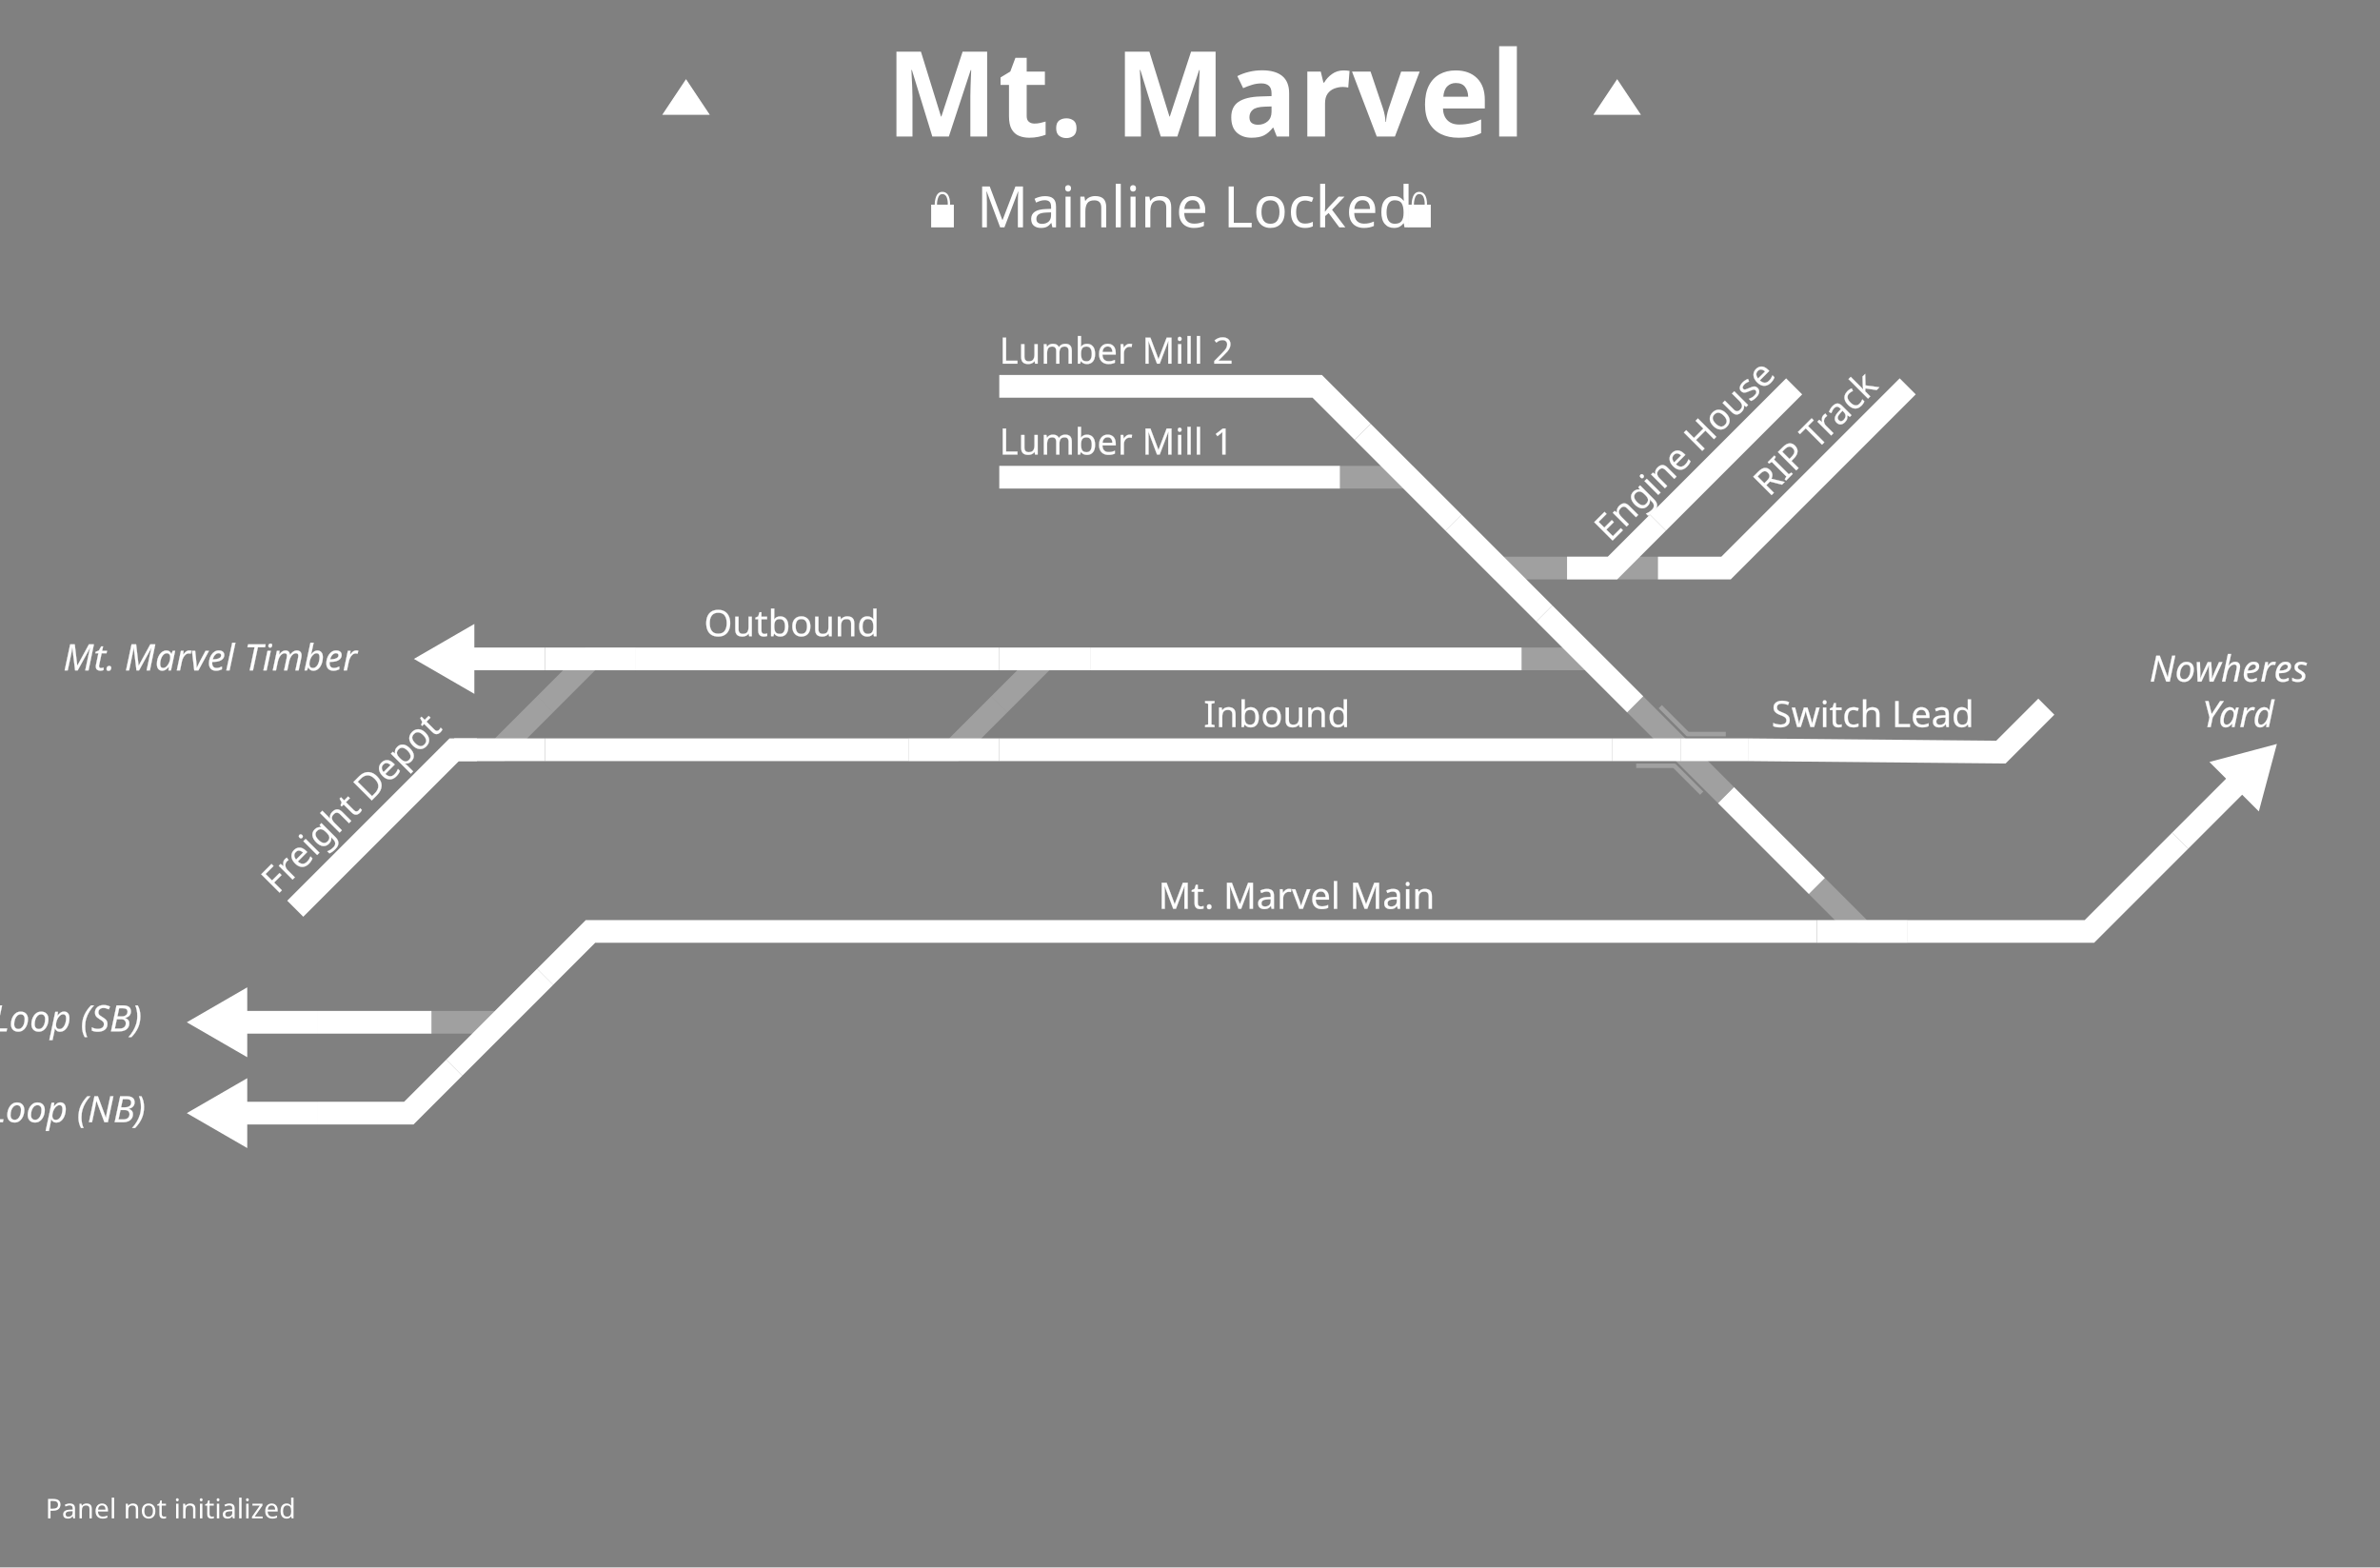
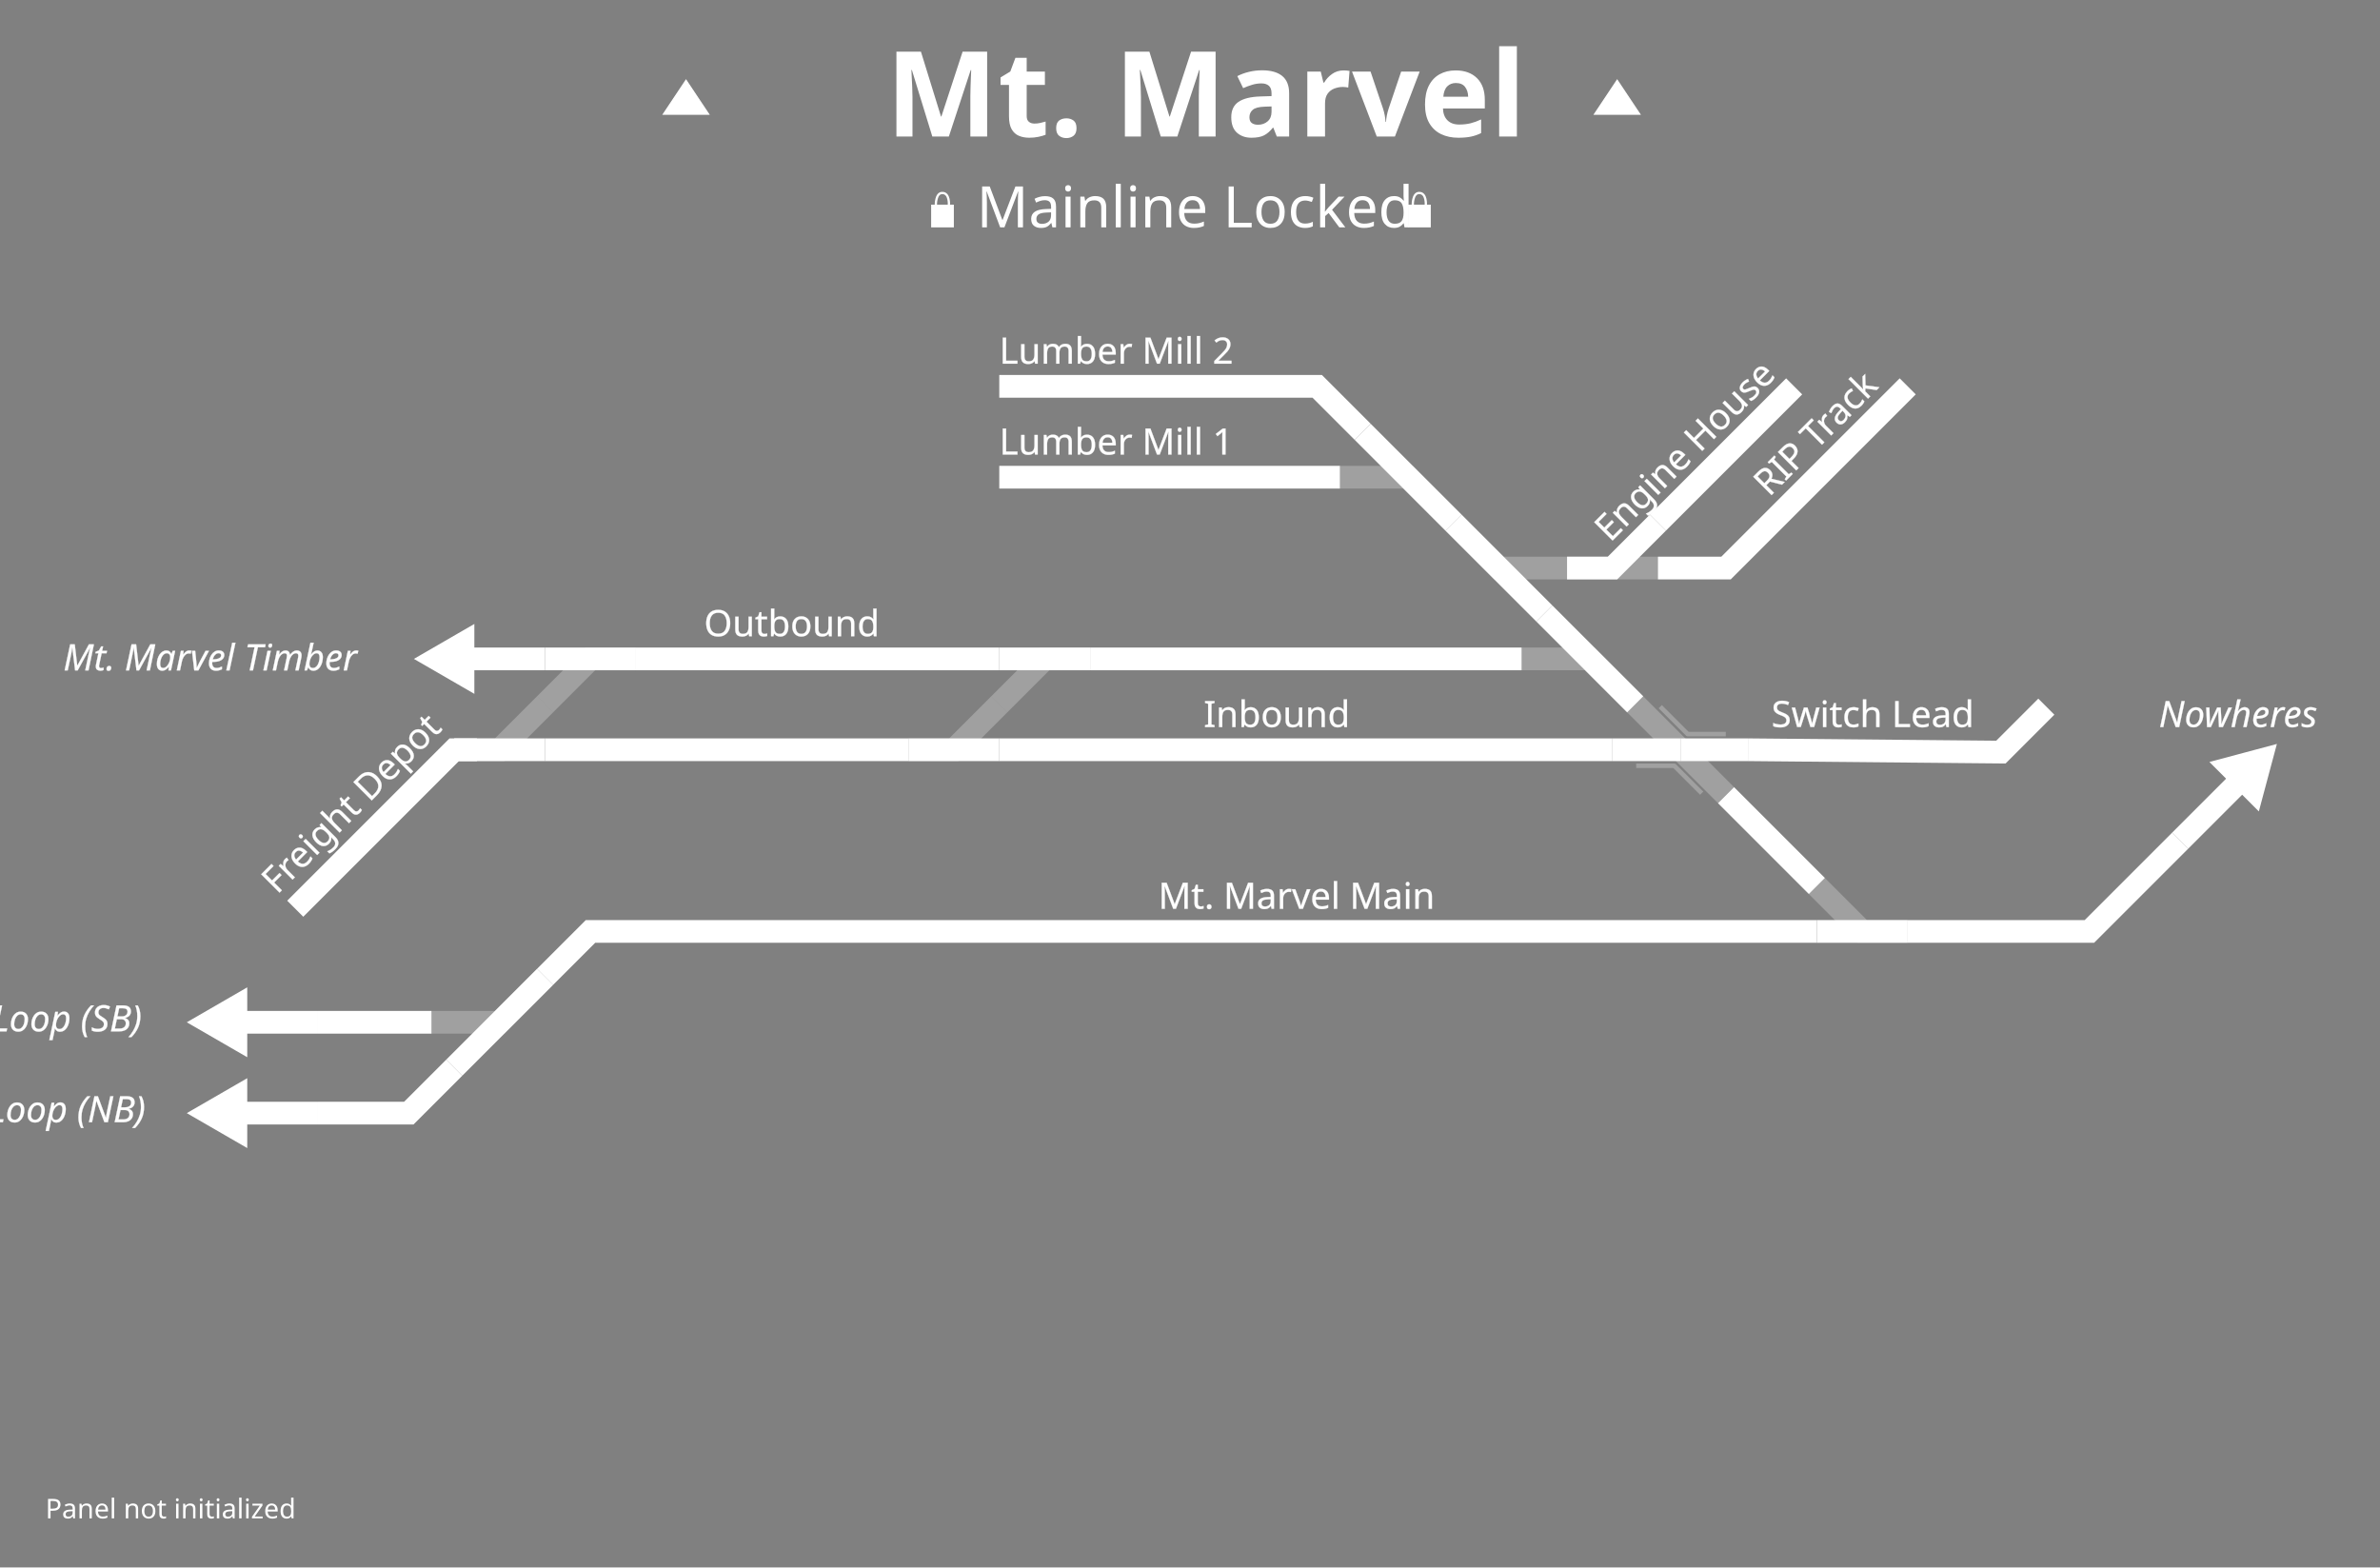
<svg xmlns="http://www.w3.org/2000/svg" xmlns:xlink="http://www.w3.org/1999/xlink" width="1047.958" height="690.115" id="svg2" version="1.1">
  <defs id="defs4">
    <linearGradient id="linearGradient5066">
      <stop style="stop-color:#000000;stop-opacity:0.188;" offset="0" id="stop5068" />
      <stop style="stop-color:#000000;stop-opacity:0;" offset="1" id="stop5070" />
    </linearGradient>
    <linearGradient id="linearGradient4692">
      <stop id="stop4694" offset="0" style="stop-color:#ffffff;stop-opacity:0.753;" />
      <stop id="stop4696" offset="1" style="stop-color:#ffffff;stop-opacity:0;" />
    </linearGradient>
    <linearGradient id="linearGradient4186">
      <stop style="stop-color:#808080;stop-opacity:1;" offset="0" id="stop4188" />
      <stop style="stop-color:#000000;stop-opacity:0;" offset="1" id="stop4190" />
    </linearGradient>
    <linearGradient id="linearGradient4137" paint="solid">
      <stop style="stop-color:#00ff00;stop-opacity:1;" offset="0" id="stop4139" />
    </linearGradient>
    <linearGradient xlink:href="#linearGradient4186" id="linearGradient4976" gradientUnits="userSpaceOnUse" x1="39.5" y1="75.114" x2="70.5" y2="75.114" />
    <linearGradient xlink:href="#linearGradient4186" id="linearGradient4978" gradientUnits="userSpaceOnUse" x1="39.5" y1="75.114" x2="70.5" y2="75.114" />
    <radialGradient xlink:href="#linearGradient4692" id="radialGradient5060" gradientUnits="userSpaceOnUse" cx="55" cy="75.114" fx="55" fy="75.114" r="15" />
    <radialGradient xlink:href="#linearGradient5066" id="radialGradient5064" gradientUnits="userSpaceOnUse" cx="55" cy="75.114" fx="55" fy="75.114" r="15" />
    <radialGradient xlink:href="#linearGradient4692" id="radialGradient4247" gradientUnits="userSpaceOnUse" cx="55" cy="75.114" fx="55" fy="75.114" r="15" />
    <radialGradient xlink:href="#linearGradient5066" id="radialGradient4249" gradientUnits="userSpaceOnUse" cx="55" cy="75.114" fx="55" fy="75.114" r="15" />
    <radialGradient xlink:href="#linearGradient5066" id="radialGradient4251" gradientUnits="userSpaceOnUse" cx="55" cy="75.114" fx="55" fy="75.114" r="15" />
    <linearGradient xlink:href="#linearGradient4186" id="linearGradient4253" gradientUnits="userSpaceOnUse" x1="39.5" y1="75.114" x2="70.5" y2="75.114" />
    <linearGradient xlink:href="#linearGradient4186" id="linearGradient4255" gradientUnits="userSpaceOnUse" x1="39.5" y1="75.114" x2="70.5" y2="75.114" />
    <marker orient="auto" refY="0" refX="0.6" id="TriangleAuthNBMarker" style="overflow:visible">
      <path id="TriangleAuthNBMarkerPath" d="m 5.77,0 -8.65,5 0,-10 8.65,5 z" style="fill:#00ff00;fill-rule:evenodd;stroke:#00ff00;stroke-width:1pt;marker-start:none" transform="scale(0.2,0.2)" />
    </marker>
    <marker orient="auto" refY="0" refX="-0.6" id="TriangleAuthSBMarker" style="overflow:visible">
      <path id="TriangleAuthSBMarkerPath" d="m 5.77,0 -8.65,5 0,-10 8.65,5 z" style="fill:#00ff00;fill-rule:evenodd;stroke:#00ff00;stroke-width:1pt;marker-start:none" transform="scale(-0.2,-0.2)" />
    </marker>
    <marker orient="auto" refY="0" refX="0.6" id="TriangleOccupiedNBMarker" style="overflow:visible">
      <path id="TriangleOccupiedNBMarkerPath" d="m 5.77,0 -8.65,5 0,-10 8.65,5 z" style="fill:#ff0000;fill-rule:evenodd;stroke:#ff0000;stroke-width:1pt;marker-start:none" transform="scale(0.2,0.2)" />
    </marker>
    <marker orient="auto" refY="0" refX="-0.6" id="TriangleOccupiedSBMarker" style="overflow:visible">
      <path id="TriangleOccupiedSBMarkerPath" d="m 5.77,0 -8.65,5 0,-10 8.65,5 z" style="fill:#ff0000;fill-rule:evenodd;stroke:#ff0000;stroke-width:1pt;marker-start:none" transform="scale(-0.2,-0.2)" />
    </marker>
    <marker orient="auto" refY="0" refX="0" id="TriangleOutM" style="overflow:visible">
      <path id="path4051" d="m 5.77,0 -8.65,5 0,-10 8.65,5 z" style="fill:#ffffff;fill-rule:evenodd;stroke:#ffffff;stroke-width:1pt;marker-start:none" transform="scale(0.25,0.25)" />
    </marker>
    <marker orient="auto" refY="0" refX="0" id="TriangleInM" style="overflow:visible">
      <path id="path4042" d="m 5.77,0 -8.65,5 0,-10 8.65,5 z" style="fill:#ffffff;fill-rule:evenodd;stroke:#ffffff;stroke-width:1pt;marker-start:none" transform="scale(-0.25,-0.25)" />
    </marker>
    <marker orient="auto" refY="0" refX="0" id="StopM" style="overflow:visible">
      <path id="path4078" d="M 0,5.65 0,-5.65" style="fill:none;stroke:#ffffff;stroke-width:2pt" transform="scale(0.4,0.4)" />
    </marker>
  </defs>
  <g id="backgroundLayer" transform="translate(0,-312.2474)">
    <rect style="fill:#808080;fill-opacity:1;fill-rule:evenodd;stroke:none" id="panelBackground" width="1047.958" height="690.115" x="0" y="312.247" />
  </g>
  <g id="textLayer" transform="translate(0,-3.979759)" style="display:inline">
    <text xml:space="preserve" style="font-size:52.338px;font-style:normal;font-variant:normal;font-weight:bold;font-stretch:normal;text-align:start;line-height:125%;letter-spacing:0px;word-spacing:0px;writing-mode:lr-tb;text-anchor:start;fill:#ffffff;fill-opacity:1;stroke:none;font-family:Trebuchet MS;-inkscape-font-specification:Trebuchet MS Bold" x="390" y="64.095" id="panelTitle">
      <tspan id="tspan3823" x="390" y="64.095">Mt. Marvel</tspan>
    </text>
    <text id="panelStatus" y="672.511" x="20" style="font-size:12px;font-style:normal;font-variant:normal;font-weight:normal;font-stretch:normal;text-align:start;line-height:125%;letter-spacing:0px;word-spacing:0px;writing-mode:lr-tb;text-anchor:start;fill:#ffffff;fill-opacity:1;stroke:none;font-family:Trebuchet MS;-inkscape-font-specification:Trebuchet MS" xml:space="preserve">
      <tspan y="672.511" x="20" id="tspanPanelStatus">Panel not initialized</tspan>
    </text>
    <path style="fill:#ffffff;fill-opacity:1;stroke:#ffffff;stroke-width:0.5px;stroke-linecap:butt;stroke-linejoin:miter;stroke-opacity:1" d="m 302.068,39.274 -10,15 20,0 z" id="leftLevelTriangle" />
    <use x="0" y="0" xlink:href="#leftLevelTriangle" id="rightLevelTriangle" transform="translate(410,9.8281146e-8)" width="1047.958" height="690.115" />
    <g id="mainlineLockedGroup" transform="translate(30,5.019e-4)">
      <text xml:space="preserve" style="font-size:25.23px;font-style:normal;font-variant:normal;font-weight:normal;font-stretch:normal;text-align:start;line-height:125%;letter-spacing:0px;word-spacing:0px;writing-mode:lr-tb;text-anchor:start;fill:#ffffff;fill-opacity:1;stroke:none;font-family:Trebuchet MS;-inkscape-font-specification:Trebuchet MS" x="400" y="104.094" id="mainlineLockedText">
        <tspan y="104.094" x="400" id="tspan3321">Mainline Locked</tspan>
      </text>
      <g id="leftLock">
        <rect id="lockBody" width="10" height="10" x="380" y="94.094" style="fill:#ffffff;fill-opacity:1;stroke:none" />
        <path style="fill:none;stroke:#ffffff;stroke-width:1px;stroke-linecap:butt;stroke-linejoin:miter;stroke-opacity:1" d="m 382.068,94.274 c 0,0 -0.12,-5.383 2.818,-5.323 3.358,-0.06 2.924,5.323 2.924,5.323" id="path4159" />
      </g>
      <use height="690.115" width="1047.958" transform="translate(210,1.3237304e-6)" id="rightLock" xlink:href="#leftLock" y="0" x="0" />
    </g>
  </g>
  <g id="industrialTrackLayer" transform="translate(0,-3.979759)" style="display:inline">
    <path style="fill:none;stroke:#ffffff;stroke-width:10;stroke-linecap:butt;stroke-linejoin:miter;stroke-miterlimit:4;stroke-opacity:1;stroke-dasharray:none;marker-start:url(#TriangleInM);display:inline" d="m 200,294.094 40,0" id="path3290" />
    <g style="display:inline" id="g3199" transform="matrix(1,0,0,-1,-280,828.189)">
      <path style="opacity:0.25;fill:none;stroke:#ffffff;stroke-width:10;stroke-linecap:butt;stroke-linejoin:miter;stroke-miterlimit:4;stroke-opacity:1;stroke-dasharray:none" d="m 520,514.095 20,20 20,0" id="TO442A.R" />
      <path id="TO442A.N" d="m 520,534.095 40,0" style="fill:none;stroke:#ffffff;stroke-width:10;stroke-linecap:butt;stroke-linejoin:miter;stroke-miterlimit:4;stroke-opacity:1;stroke-dasharray:none" />
    </g>
    <g style="display:inline" id="g4691" transform="matrix(-1,0,0,-1,970,868.189)">
      <g transform="matrix(-1,0,0,-1,540,1108.189)" id="g4675">
        <path style="opacity:0.25;fill:none;stroke:#ffffff;stroke-width:10;stroke-linecap:butt;stroke-linejoin:miter;stroke-miterlimit:4;stroke-opacity:1;stroke-dasharray:none;display:inline" d="m 290,554.095 20,20" id="TO449.N" />
        <path id="TO449.R" d="m 280,574.095 30,0" style="fill:none;stroke:#ffffff;stroke-width:10;stroke-linecap:butt;stroke-linejoin:miter;stroke-miterlimit:4;stroke-opacity:1;stroke-dasharray:none;display:inline" />
      </g>
      <g id="g4679" transform="translate(-80,-40)">
        <path style="opacity:0.25;fill:none;stroke:#ffffff;stroke-width:10;stroke-linecap:butt;stroke-linejoin:miter;stroke-miterlimit:4;stroke-opacity:1;stroke-dasharray:none;display:inline" d="m 290,554.095 20,20" id="TO448.R" />
        <path id="TO448.N" d="m 280,574.095 30,0" style="fill:none;stroke:#ffffff;stroke-width:10;stroke-linecap:butt;stroke-linejoin:miter;stroke-miterlimit:4;stroke-opacity:1;stroke-dasharray:none;display:inline" />
      </g>
      <path style="opacity:0.25;fill:none;stroke:#ffffff;stroke-width:2;stroke-linecap:butt;stroke-linejoin:round;stroke-miterlimit:4;stroke-opacity:1;stroke-dasharray:none;display:inline" d="m 238.964,553.058 -12.073,-12.073 -16.776,0" id="path4685" />
      <path id="path4689" d="m 220.709,514.961 12.073,12.073 16.776,0" style="opacity:0.25;fill:none;stroke:#ffffff;stroke-width:2;stroke-linecap:butt;stroke-linejoin:round;stroke-miterlimit:4;stroke-opacity:1;stroke-dasharray:none;display:inline" />
    </g>
    <g style="display:inline" id="g131" transform="matrix(-1,0,0,1,760,-200)">
      <path style="opacity:0.25;fill:none;stroke:#ffffff;stroke-width:10;stroke-linecap:butt;stroke-linejoin:miter;stroke-miterlimit:4;stroke-opacity:1;stroke-dasharray:none" d="m 520,514.095 20,20 20,0" id="TO442B.R" />
      <path id="TO442B.N" d="m 520,534.095 40,0" style="fill:none;stroke:#ffffff;stroke-width:10;stroke-linecap:butt;stroke-linejoin:miter;stroke-miterlimit:4;stroke-opacity:1;stroke-dasharray:none" />
    </g>
    <path id="track6Path" d="m 840,174.095 -80,80 -30,0" style="fill:none;stroke:#ffffff;stroke-width:10;stroke-linecap:butt;stroke-linejoin:miter;stroke-miterlimit:4;stroke-opacity:1;stroke-dasharray:none;display:inline" />
    <g style="display:inline" transform="matrix(-1,0,0,1,1250,-280)" id="g3489">
      <path style="opacity:0.25;fill:none;stroke:#ffffff;stroke-width:10;stroke-linecap:butt;stroke-linejoin:miter;stroke-miterlimit:4;stroke-opacity:1;stroke-dasharray:none" d="m 520,534.095 40,0" id="TO446.N" />
      <path id="TO446.R" d="m 520,514.095 20,20 20,0" style="fill:none;stroke:#ffffff;stroke-width:10;stroke-linecap:butt;stroke-linejoin:miter;stroke-miterlimit:4;stroke-opacity:1;stroke-dasharray:none" />
    </g>
    <path id="path3509" d="m 670,294.094 -190,0" style="fill:none;stroke:#ffffff;stroke-width:10;stroke-linecap:butt;stroke-linejoin:miter;stroke-miterlimit:4;stroke-opacity:1;stroke-dasharray:none;display:inline" />
    <path id="path3511" d="m 901.036,315.131 -20,20 L 770,334.094" style="fill:none;stroke:#ffffff;stroke-width:10;stroke-linecap:butt;stroke-linejoin:miter;stroke-miterlimit:4;stroke-opacity:1;stroke-dasharray:none;display:inline" />
    <path style="fill:none;stroke:#ffffff;stroke-width:10;stroke-linecap:butt;stroke-linejoin:miter;stroke-miterlimit:4;stroke-opacity:1;stroke-dasharray:none;display:inline" d="m 590,214.095 -150,0" id="path3513" />
    <path style="fill:none;stroke:#ffffff;stroke-width:10;stroke-linecap:butt;stroke-linejoin:miter;stroke-miterlimit:4;stroke-opacity:1;stroke-dasharray:none;display:inline" d="m 440,174.095 140,0 20,20" id="path3523" />
    <path style="fill:none;stroke:#ffffff;stroke-width:10;stroke-linecap:butt;stroke-linejoin:miter;stroke-miterlimit:4;stroke-opacity:1;stroke-dasharray:none;display:inline" d="m 710,334.094 -270,0" id="path3527" />
    <g style="display:inline" transform="matrix(0,1,1,0,125.9055,-225.9055)" id="g3465">
      <path id="TO447.R" d="m 520,544.095 0,30 20,20" style="opacity:0.25;fill:none;stroke:#ffffff;stroke-width:10;stroke-linecap:butt;stroke-linejoin:miter;stroke-miterlimit:4;stroke-opacity:1;stroke-dasharray:none" />
      <path style="fill:none;stroke:#ffffff;stroke-width:10;stroke-linecap:butt;stroke-linejoin:miter;stroke-miterlimit:4;stroke-opacity:1;stroke-dasharray:none" d="m 500,554.095 40,40" id="TO447.N" />
    </g>
    <g id="g4474" transform="matrix(1,0,0,-1,80,768.189)" style="display:inline">
      <path style="opacity:0.25;fill:none;stroke:#ffffff;stroke-width:10;stroke-linecap:butt;stroke-linejoin:miter;stroke-miterlimit:4;stroke-opacity:1;stroke-dasharray:none" d="m 510,554.095 30,0 20,-20" id="TO444.R" />
      <path id="TO444.N" d="m 520,574.095 40,-40" style="fill:none;stroke:#ffffff;stroke-width:10;stroke-linecap:butt;stroke-linejoin:miter;stroke-miterlimit:4;stroke-opacity:1;stroke-dasharray:none" />
    </g>
    <g transform="matrix(0,-1,-1,0,1174.094,754.0945)" id="g4480" style="display:inline">
      <path id="TO445.R" d="m 500,484.094 0,30 20,20" style="opacity:0.25;fill:none;stroke:#ffffff;stroke-width:10;stroke-linecap:butt;stroke-linejoin:miter;stroke-miterlimit:4;stroke-opacity:1;stroke-dasharray:none" />
      <path style="fill:none;stroke:#ffffff;stroke-width:10;stroke-linecap:butt;stroke-linejoin:miter;stroke-miterlimit:4;stroke-opacity:1;stroke-dasharray:none" d="m 480,494.094 40,40" id="TO445.N" />
    </g>
    <path id="path3272" d="m 790,174.095 -60,60" style="fill:none;stroke:#ffffff;stroke-width:10;stroke-linecap:butt;stroke-linejoin:miter;stroke-miterlimit:4;stroke-opacity:1;stroke-dasharray:none;display:inline" />
    <path id="path3282" d="m 210,334.094 -10,0 -70,70" style="fill:none;stroke:#ffffff;stroke-width:10;stroke-linecap:butt;stroke-linejoin:miter;stroke-miterlimit:4;stroke-opacity:1;stroke-dasharray:none;display:inline" />
    <path id="path3303" d="m 800,394.094 -40,-40" style="fill:none;stroke:#ffffff;stroke-width:10;stroke-linecap:butt;stroke-linejoin:miter;stroke-miterlimit:4;stroke-opacity:1;stroke-dasharray:none;display:inline" />
    <g style="display:inline" id="g3501" transform="translate(280,-120)">
      <path style="opacity:0.25;fill:none;stroke:#ffffff;stroke-width:10;stroke-linecap:butt;stroke-linejoin:miter;stroke-miterlimit:4;stroke-opacity:1;stroke-dasharray:none" d="m 520,514.095 20,20 20,0" id="TO425.R" />
      <path id="TO425.N" d="m 520,534.095 40,0" style="fill:none;stroke:#ffffff;stroke-width:10;stroke-linecap:butt;stroke-linejoin:miter;stroke-miterlimit:4;stroke-opacity:1;stroke-dasharray:none" />
    </g>
    <g transform="matrix(1,0,0,-1,-80,828.189)" id="g3124" style="display:inline">
      <path id="TO443A.N" d="m 520,514.095 20,20 20,0" style="opacity:0.25;fill:none;stroke:#ffffff;stroke-width:10;stroke-linecap:butt;stroke-linejoin:miter;stroke-miterlimit:4;stroke-opacity:1;stroke-dasharray:none" />
      <path style="fill:none;stroke:#ffffff;stroke-width:10;stroke-linecap:butt;stroke-linejoin:miter;stroke-miterlimit:4;stroke-opacity:1;stroke-dasharray:none" d="m 520,534.095 40,0" id="TO443A.R" />
    </g>
    <g transform="matrix(-1,0,0,1,960,-200)" id="g3130" style="display:inline">
      <path id="TO443B.N" d="m 520,514.095 20,20 20,0" style="opacity:0.25;fill:none;stroke:#ffffff;stroke-width:10;stroke-linecap:butt;stroke-linejoin:miter;stroke-miterlimit:4;stroke-opacity:1;stroke-dasharray:none" />
      <path style="fill:none;stroke:#ffffff;stroke-width:10;stroke-linecap:butt;stroke-linejoin:miter;stroke-miterlimit:4;stroke-opacity:1;stroke-dasharray:none" d="m 520,534.095 40,0" id="TO443B.R" />
    </g>
    <path style="fill:none;stroke:#ffffff;stroke-width:10;stroke-linecap:butt;stroke-linejoin:miter;stroke-miterlimit:4;stroke-opacity:1;stroke-dasharray:none;display:inline" d="m 440,294.094 -160,0" id="path3138" />
    <path id="path3140" d="m 400,334.094 -160,0" style="fill:none;stroke:#ffffff;stroke-width:10;stroke-linecap:butt;stroke-linejoin:miter;stroke-miterlimit:4;stroke-opacity:1;stroke-dasharray:none;display:inline" />
  </g>
  <g id="mainlineTrackLayer" transform="translate(0,-3.979759)" style="display:inline">
    <g style="display:inline" id="g3471" transform="translate(-350,-29.99999)">
      <path style="opacity:0.25;fill:none;stroke:#ffffff;stroke-width:10;stroke-linecap:butt;stroke-linejoin:miter;stroke-miterlimit:4;stroke-opacity:1;stroke-dasharray:none" d="m 540,484.094 30,0 20,-20" id="TO329.R" />
      <path id="TO329.N" d="m 550,504.094 40,-40" style="fill:none;stroke:#ffffff;stroke-width:10;stroke-linecap:butt;stroke-linejoin:miter;stroke-miterlimit:4;stroke-opacity:1;stroke-dasharray:none" />
    </g>
    <path id="path3525" d="m 140,494.094 40,0 20,-20" style="fill:none;stroke:#ffffff;stroke-width:10;stroke-linecap:butt;stroke-linejoin:miter;stroke-miterlimit:4;stroke-opacity:1;stroke-dasharray:none;display:inline" />
    <path id="path3531" d="m 100,454.094 40,0" style="fill:none;stroke:#ffffff;stroke-width:10;stroke-linecap:butt;stroke-linejoin:miter;stroke-miterlimit:4;stroke-opacity:1;stroke-dasharray:none;marker-start:url(#TriangleInM);display:inline" />
    <path style="fill:none;stroke:#ffffff;stroke-width:10;stroke-linecap:butt;stroke-linejoin:miter;stroke-miterlimit:4;stroke-opacity:1;stroke-dasharray:none;marker-start:url(#TriangleInM);display:inline" d="m 100,494.094 40,0" id="path4255" />
    <path id="path3515" d="m 990,344.094 -30,30" style="fill:none;stroke:#ffffff;stroke-width:10;stroke-linecap:butt;stroke-linejoin:miter;stroke-miterlimit:4;stroke-opacity:1;stroke-dasharray:none;marker-start:url(#TriangleInM);display:inline" />
    <path id="path3529" d="m 800,414.094 -540,0 -20,20" style="fill:none;stroke:#ffffff;stroke-width:10;stroke-linecap:butt;stroke-linejoin:miter;stroke-miterlimit:4;stroke-opacity:1;stroke-dasharray:none;display:inline" />
    <path style="fill:none;stroke:#ffffff;stroke-width:10;stroke-linecap:butt;stroke-linejoin:miter;stroke-miterlimit:4;stroke-opacity:1;stroke-dasharray:none;display:inline" d="m 960,374.094 -40,40 -80,0" id="path3563" />
    <path id="path3280" d="m 190,454.094 -50,0" style="fill:none;stroke:#ffffff;stroke-width:10;stroke-linecap:butt;stroke-linejoin:miter;stroke-miterlimit:4;stroke-opacity:1;stroke-dasharray:none;display:inline" />
  </g>
  <g id="mainlinePanelLinkLayer" transform="translate(0,-5.8839113e-5)" style="display:inline">
-     <a xlink:href="Kaos_Kalamazoo.svg" transform="translate(-196,328)" id="pasoLink" style="display:inline">
+     <a xlink:href="Kaos_Kalamazoo.svg" style="display:inline" id="pasoLink" transform="translate(-196,328)">
      <text xml:space="preserve" style="font-size:16px;font-style:italic;font-variant:normal;font-weight:normal;font-stretch:normal;text-align:center;line-height:125%;letter-spacing:0px;word-spacing:0px;writing-mode:lr-tb;text-anchor:middle;fill:#ffffff;fill-opacity:1;stroke:#ffffff;stroke-width:0.1;stroke-miterlimit:4;stroke-opacity:1;stroke-dasharray:none;font-family:Trebuchet MS;-inkscape-font-specification:Trebuchet MS Italic" x="240" y="126.115" id="text3120">
        <tspan x="240" y="126.115" id="tspan3417">Loop (SB)</tspan>
      </text>
    </a>
-     <a xlink:href="NowheresYard.svg" style="display:inline" id="a3517" transform="translate(750,184)">
-       <text id="text3519" y="116.115" x="250" style="font-size:16px;font-style:italic;font-variant:normal;font-weight:normal;font-stretch:normal;text-align:center;line-height:125%;letter-spacing:0px;word-spacing:0px;writing-mode:lr-tb;text-anchor:middle;fill:#ffffff;fill-opacity:1;stroke:#ffffff;stroke-width:0.1;stroke-miterlimit:4;stroke-opacity:1;stroke-dasharray:none;font-family:Trebuchet MS;-inkscape-font-specification:Trebuchet MS Italic" xml:space="preserve">
-         <tspan id="tspan3521" y="116.115" x="250">Nowheres</tspan>
-         <tspan y="136.115" x="250" id="tspan3293">Yard</tspan>
-       </text>
-     </a>
-     <a xlink:href="Kaos_Kalamazoo.svg" style="display:inline" id="a3284" transform="translate(-196,368)">
+     <a xlink:href="NPF.svg" transform="translate(750,184)" id="a3517" style="display:inline">
+       <text id="text3519" y="136.115" x="250" style="font-size:16px;font-style:italic;font-variant:normal;font-weight:normal;font-stretch:normal;text-align:center;line-height:125%;letter-spacing:0px;word-spacing:0px;writing-mode:lr-tb;text-anchor:middle;fill:#ffffff;fill-opacity:1;stroke:#ffffff;stroke-width:0.1;stroke-miterlimit:4;stroke-opacity:1;stroke-dasharray:none;font-family:Trebuchet MS;-inkscape-font-specification:Trebuchet MS Italic" xml:space="preserve">
+         <tspan y="136.115" x="250" id="tspan3293">Nowheres</tspan>
+       </text>
+     </a>
+     <a xlink:href="Kaos_Kalamazoo.svg" transform="translate(-196,368)" id="a3284" style="display:inline">
      <text id="text3286" y="126.115" x="240" style="font-size:16px;font-style:italic;font-variant:normal;font-weight:normal;font-stretch:normal;text-align:center;line-height:125%;letter-spacing:0px;word-spacing:0px;writing-mode:lr-tb;text-anchor:middle;fill:#ffffff;fill-opacity:1;stroke:#ffffff;stroke-width:0.1;stroke-miterlimit:4;stroke-opacity:1;stroke-dasharray:none;font-family:Trebuchet MS;-inkscape-font-specification:Trebuchet MS Italic" xml:space="preserve">
        <tspan id="tspan3288" y="126.115" x="240">Loop (NB)</tspan>
      </text>
    </a>
  </g>
  <g id="industrialPanelLinkLayer" transform="translate(0,-5.0883911e-4)" style="display:inline">
-     <a xlink:href="MtMarvelTimber.svg" style="display:inline" id="a3534" transform="translate(-128.9636,169.0369)">
+     <a xlink:href="MtMarvelTimber.svg" transform="translate(-128.9636,169.0369)" id="a3534" style="display:inline">
      <text id="text3536" y="126.115" x="234" style="font-size:16px;font-style:italic;font-variant:normal;font-weight:normal;font-stretch:normal;text-align:center;line-height:125%;letter-spacing:0px;word-spacing:0px;writing-mode:lr-tb;text-anchor:middle;fill:#ffffff;fill-opacity:1;stroke:#ffffff;stroke-width:0.1;stroke-miterlimit:4;stroke-opacity:1;stroke-dasharray:none;font-family:Trebuchet MS;-inkscape-font-specification:Trebuchet MS Italic" xml:space="preserve">
        <tspan id="tspan3538" y="126.115" x="234"> Mt. Marvel Timber</tspan>
      </text>
    </a>
  </g>
  <g id="trackNameLayer" transform="translate(0,-5.8839113e-5)" style="display:inline">
    <text id="text3302" y="280.115" x="310" style="font-size:16px;font-style:normal;font-variant:normal;font-weight:normal;font-stretch:normal;text-align:start;line-height:125%;letter-spacing:0px;word-spacing:0px;writing-mode:lr-tb;text-anchor:start;fill:#ffffff;fill-opacity:1;stroke:#ffffff;stroke-width:0.1;stroke-miterlimit:4;stroke-opacity:1;stroke-dasharray:none;font-family:Trebuchet MS;-inkscape-font-specification:Trebuchet MS" xml:space="preserve">
      <tspan y="280.115" x="310" id="tspan3304">Outbound</tspan>
    </text>
    <text xml:space="preserve" style="font-size:16px;font-style:normal;font-variant:normal;font-weight:normal;font-stretch:normal;text-align:start;line-height:125%;letter-spacing:0px;word-spacing:0px;writing-mode:lr-tb;text-anchor:start;fill:#ffffff;fill-opacity:1;stroke:#ffffff;stroke-width:0.1;stroke-miterlimit:4;stroke-opacity:1;stroke-dasharray:none;font-family:Trebuchet MS;-inkscape-font-specification:Trebuchet MS" x="530" y="320.115" id="text3543">
      <tspan id="tspan3545" x="530" y="320.115">Inbound</tspan>
    </text>
    <text id="text3547" y="160.115" x="440" style="font-size:16px;font-style:normal;font-variant:normal;font-weight:normal;font-stretch:normal;text-align:start;line-height:125%;letter-spacing:0px;word-spacing:0px;writing-mode:lr-tb;text-anchor:start;fill:#ffffff;fill-opacity:1;stroke:#ffffff;stroke-width:0.1;stroke-miterlimit:4;stroke-opacity:1;stroke-dasharray:none;font-family:Trebuchet MS;-inkscape-font-specification:Trebuchet MS" xml:space="preserve">
      <tspan y="160.115" x="440" id="tspan3549">Lumber Mill 2</tspan>
    </text>
    <text xml:space="preserve" style="font-size:16px;font-style:normal;font-variant:normal;font-weight:normal;font-stretch:normal;text-align:start;line-height:125%;letter-spacing:0px;word-spacing:0px;writing-mode:lr-tb;text-anchor:start;fill:#ffffff;fill-opacity:1;stroke:#ffffff;stroke-width:0.1;stroke-miterlimit:4;stroke-opacity:1;stroke-dasharray:none;font-family:Trebuchet MS;-inkscape-font-specification:Trebuchet MS" x="440" y="200.115" id="text3551">
      <tspan id="tspan3553" x="440" y="200.115">Lumber Mill 1</tspan>
    </text>
    <text id="text3555" y="400.115" x="510" style="font-size:16px;font-style:normal;font-variant:normal;font-weight:normal;font-stretch:normal;text-align:start;line-height:125%;letter-spacing:0px;word-spacing:0px;writing-mode:lr-tb;text-anchor:start;fill:#ffffff;fill-opacity:1;stroke:#ffffff;stroke-width:0.1;stroke-miterlimit:4;stroke-opacity:1;stroke-dasharray:none;font-family:Trebuchet MS;-inkscape-font-specification:Trebuchet MS" xml:space="preserve">
      <tspan y="400.115" x="510" id="tspan3557">Mt. Marvel Main</tspan>
    </text>
    <text xml:space="preserve" style="font-size:16px;font-style:normal;font-variant:normal;font-weight:normal;font-stretch:normal;text-align:start;line-height:125%;letter-spacing:0px;word-spacing:0px;writing-mode:lr-tb;text-anchor:start;fill:#ffffff;fill-opacity:1;stroke:#ffffff;stroke-width:0.1;stroke-miterlimit:4;stroke-opacity:1;stroke-dasharray:none;font-family:Trebuchet MS;-inkscape-font-specification:Trebuchet MS" x="780" y="320.115" id="text3559">
      <tspan id="tspan3561" x="780" y="320.115">Switch Lead</tspan>
    </text>
    <text xml:space="preserve" style="font-size:16px;font-style:normal;font-variant:normal;font-weight:normal;font-stretch:normal;text-align:start;line-height:125%;letter-spacing:0px;word-spacing:0px;writing-mode:lr-tb;text-anchor:start;fill:#ffffff;fill-opacity:1;stroke:#ffffff;stroke-width:0.1;stroke-miterlimit:4;stroke-opacity:1;stroke-dasharray:none;font-family:Trebuchet MS;-inkscape-font-specification:Trebuchet MS" x="332.259" y="670.367" id="text3295" transform="matrix(0.7071068,-0.7071068,0.7071068,0.7071068,0,0)">
      <tspan id="tspan3297" x="332.259" y="670.367" style="stroke-width:0.1">Engine House</tspan>
    </text>
    <text transform="matrix(0.7071068,-0.7071068,0.7071068,0.7071068,0,0)" id="text3299" y="705.722" x="395.899" style="font-size:16px;font-style:normal;font-variant:normal;font-weight:normal;font-stretch:normal;text-align:start;line-height:125%;letter-spacing:0px;word-spacing:0px;writing-mode:lr-tb;text-anchor:start;fill:#ffffff;fill-opacity:1;stroke:#ffffff;stroke-width:0.1;stroke-miterlimit:4;stroke-opacity:1;stroke-dasharray:none;font-family:Trebuchet MS;-inkscape-font-specification:Trebuchet MS" xml:space="preserve">
      <tspan style="stroke-width:0.1" y="705.722" x="395.899" id="tspan3301">RIP Track</tspan>
    </text>
    <text transform="matrix(0.7071068,-0.7071068,0.7071068,0.7071068,0,0)" id="text3383" y="364.948" x="-192.414" style="font-size:16px;font-style:normal;font-variant:normal;font-weight:normal;font-stretch:normal;text-align:start;line-height:125%;letter-spacing:0px;word-spacing:0px;writing-mode:lr-tb;text-anchor:start;fill:#ffffff;fill-opacity:1;stroke:#ffffff;stroke-width:0.1;stroke-miterlimit:4;stroke-opacity:1;stroke-dasharray:none;font-family:Trebuchet MS;-inkscape-font-specification:Trebuchet MS" xml:space="preserve">
      <tspan style="stroke-width:0.1" y="364.948" x="-192.414" id="tspan3385">Freight Depot</tspan>
    </text>
  </g>
</svg>
